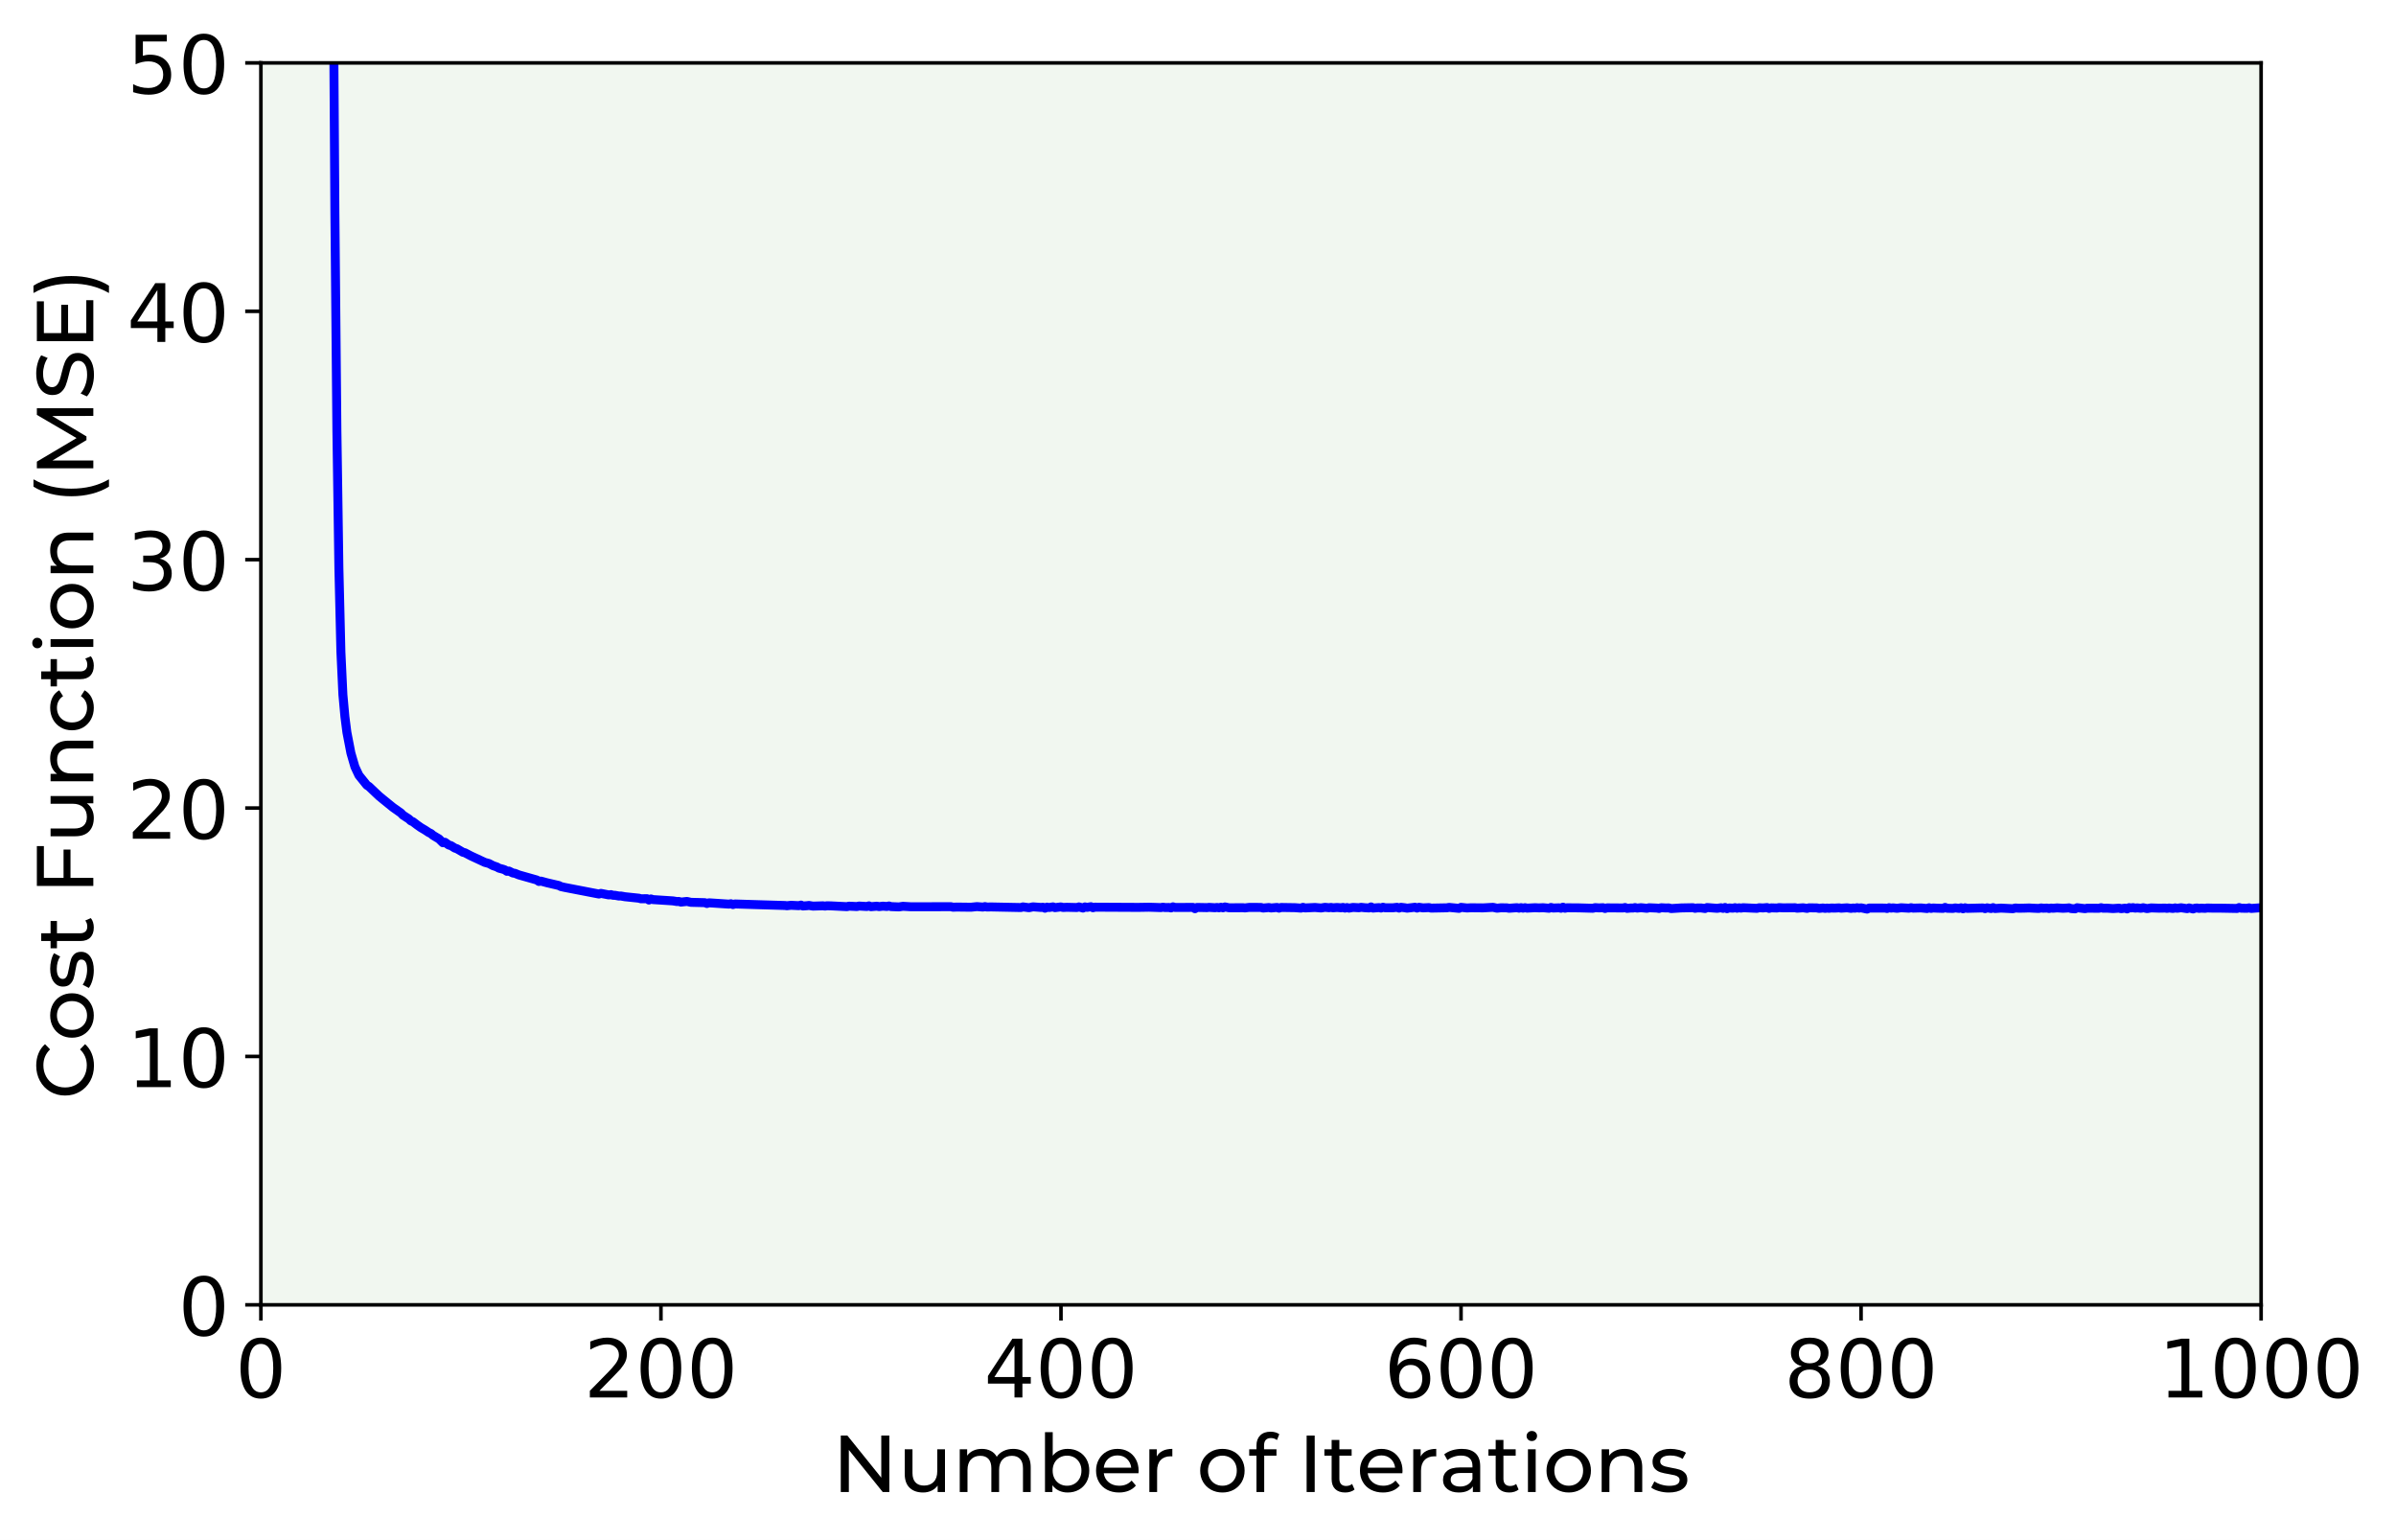
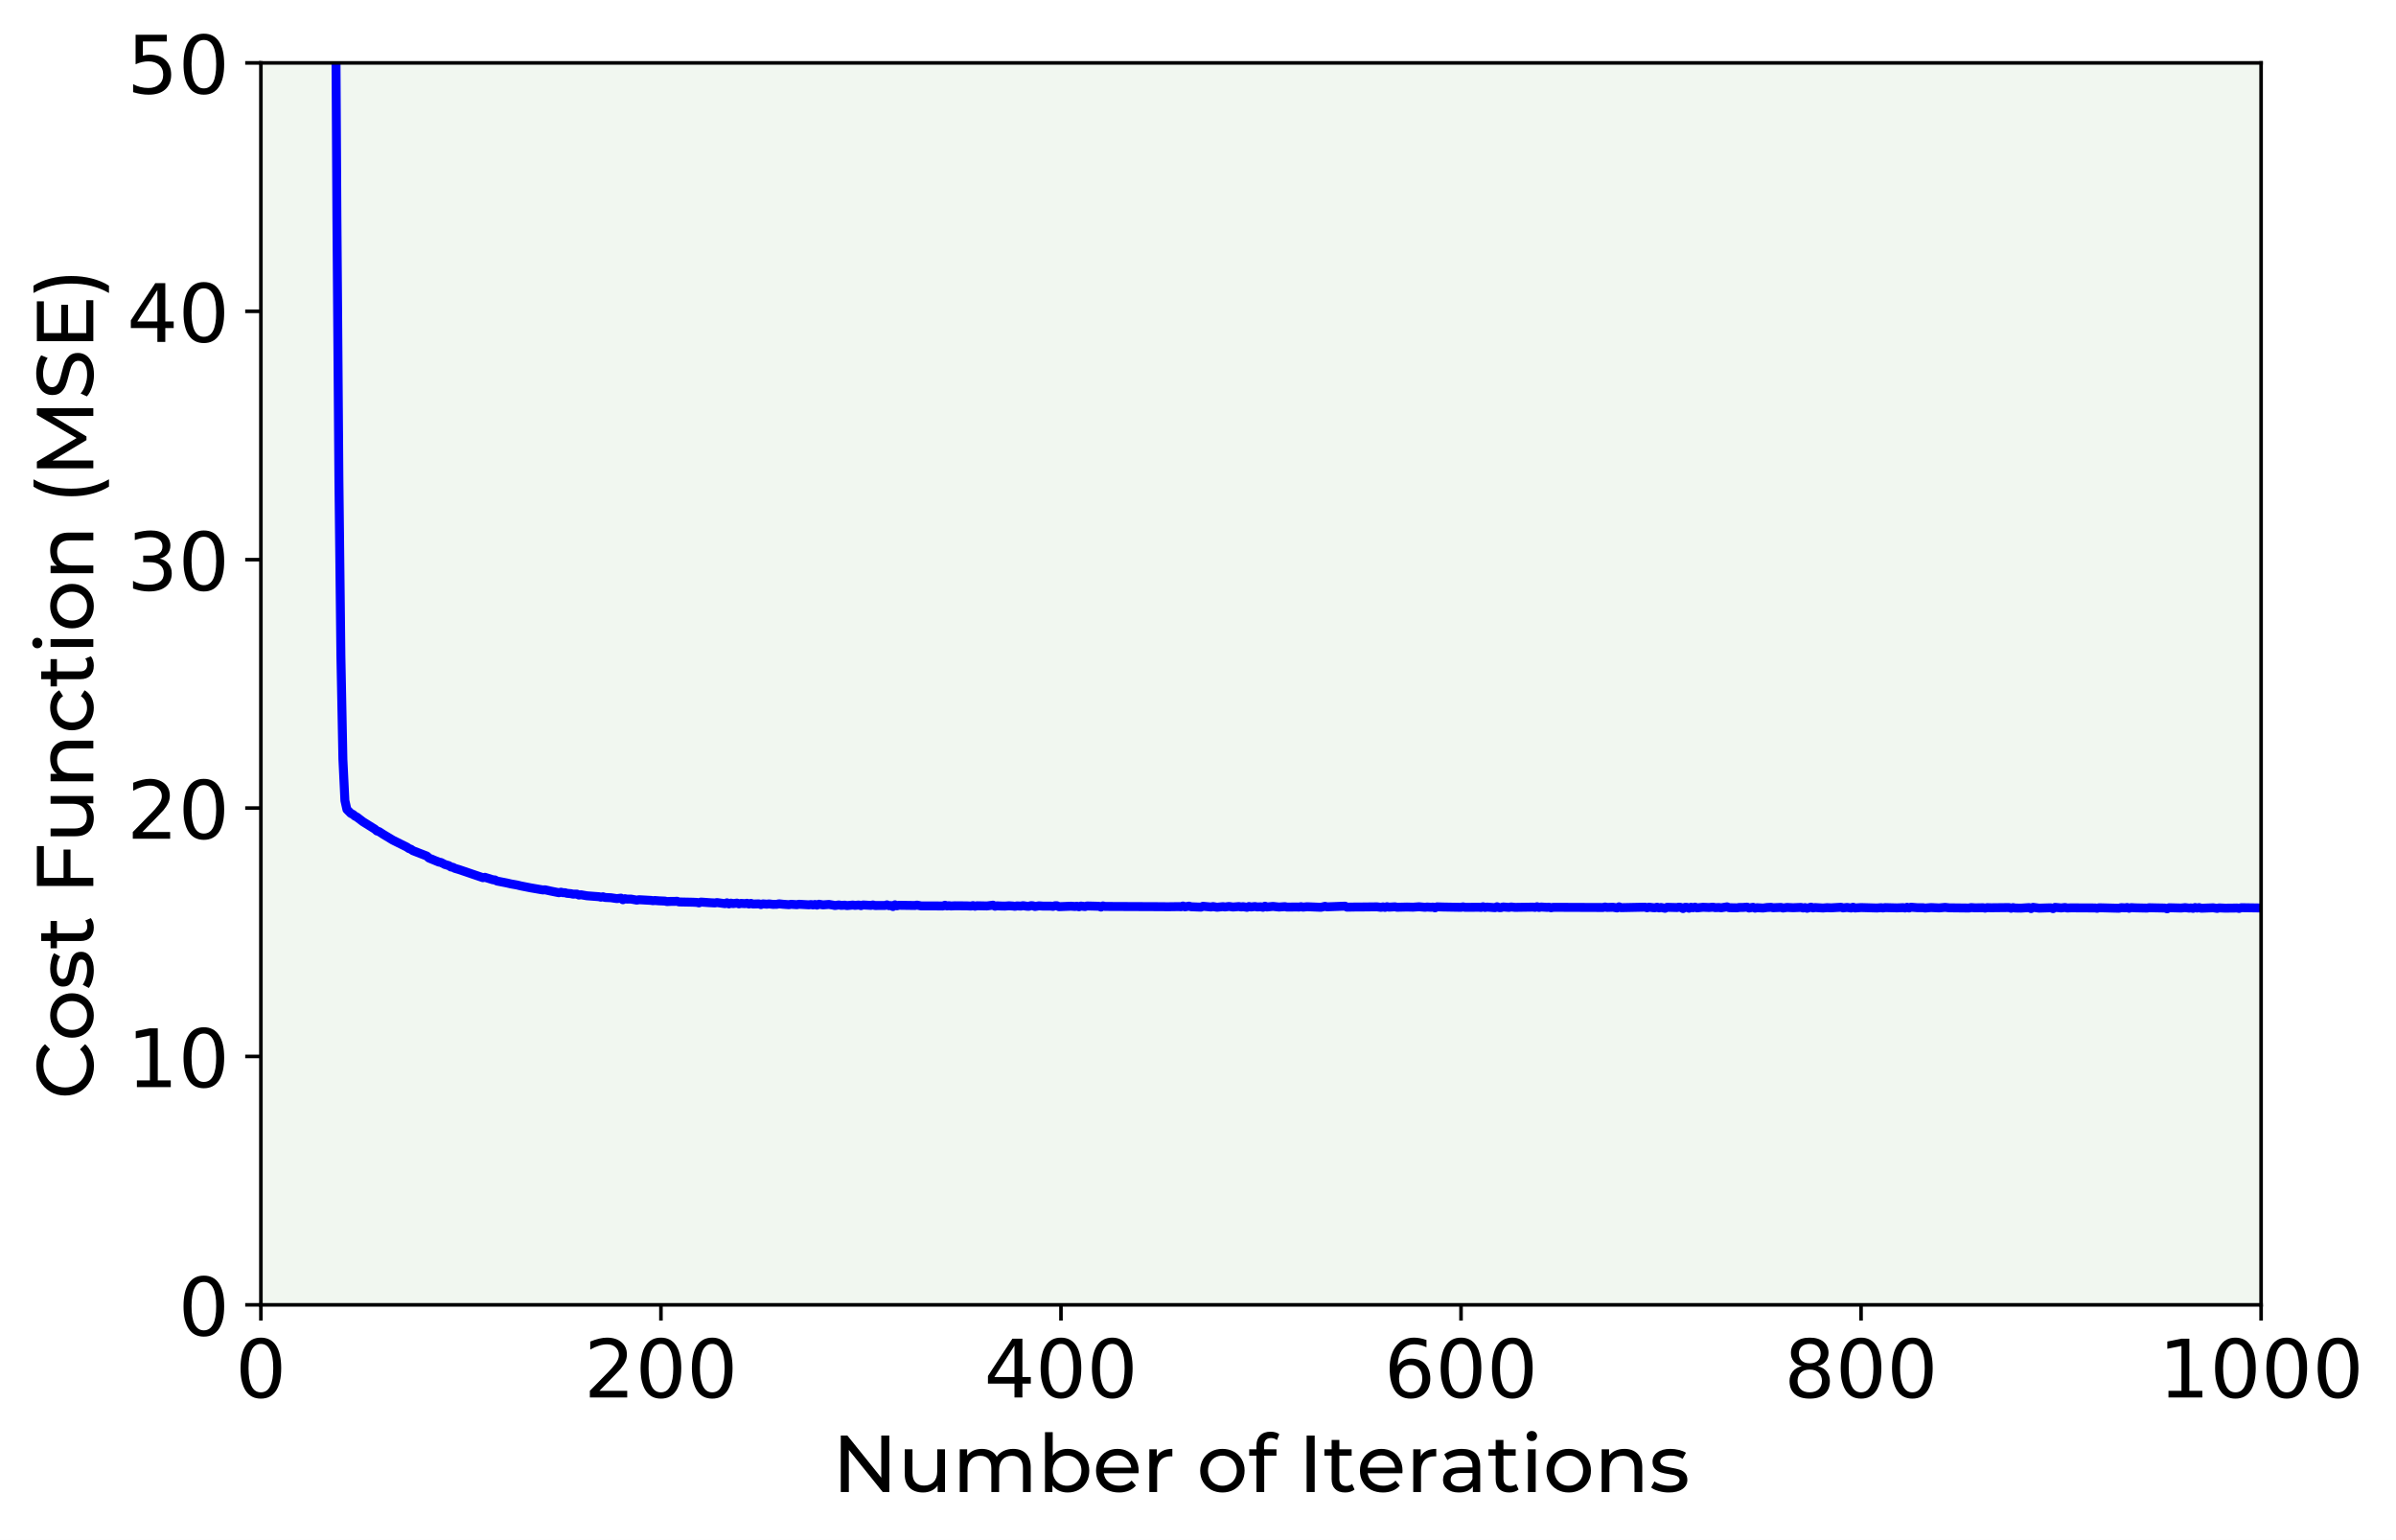
<svg xmlns="http://www.w3.org/2000/svg" xmlns:xlink="http://www.w3.org/1999/xlink" width="534.73pt" height="343.709pt" viewBox="0 0 534.73 343.709" version="1.1">
  <defs>
    <style type="text/css">*{stroke-linejoin: round; stroke-linecap: butt}</style>
  </defs>
  <g id="figure_1">
    <g id="patch_1">
      <path d="M 0 343.709  L 534.73 343.709  L 534.73 0  L 0 0  z " style="fill: #ffffff" />
    </g>
    <g id="axes_1">
      <g id="patch_2">
        <path d="M 58.225 291.239  L 504.625 291.239  L 504.625 14.039  L 58.225 14.039  z " style="fill: #f1f7f0" />
      </g>
      <g id="matplotlib.axis_1">
        <g id="xtick_1">
          <g id="line2d_1">
            <defs>
-               <path id="mb07e5c357f" d="M 0 0  L 0 3.5  " style="stroke: #000000; stroke-width: 0.8" />
+               <path id="m8c52269a1c" d="M 0 0  L 0 3.5  " style="stroke: #000000; stroke-width: 0.8" />
            </defs>
            <g>
-               <use xlink:href="#mb07e5c357f" x="58.225" y="291.239" style="stroke: #000000; stroke-width: 0.8" />
+               <use xlink:href="#m8c52269a1c" x="58.225" y="291.239" style="stroke: #000000; stroke-width: 0.8" />
            </g>
          </g>
          <g id="text_1">
            <g transform="translate(52.49844 311.9158)scale(0.18 -0.18)">
              <defs>
                <path id="DejaVuSans-30" d="M 2034 4250  Q 1547 4250 1301 3770  Q 1056 3291 1056 2328  Q 1056 1369 1301 889  Q 1547 409 2034 409  Q 2525 409 2770 889  Q 3016 1369 3016 2328  Q 3016 3291 2770 3770  Q 2525 4250 2034 4250  z M 2034 4750  Q 2819 4750 3233 4129  Q 3647 3509 3647 2328  Q 3647 1150 3233 529  Q 2819 -91 2034 -91  Q 1250 -91 836 529  Q 422 1150 422 2328  Q 422 3509 836 4129  Q 1250 4750 2034 4750  z " transform="scale(0.015625)" />
              </defs>
              <use xlink:href="#DejaVuSans-30" />
            </g>
          </g>
        </g>
        <g id="xtick_2">
          <g id="line2d_2">
            <g>
-               <use xlink:href="#mb07e5c357f" x="147.505" y="291.239" style="stroke: #000000; stroke-width: 0.8" />
+               <use xlink:href="#m8c52269a1c" x="147.505" y="291.239" style="stroke: #000000; stroke-width: 0.8" />
            </g>
          </g>
          <g id="text_2">
            <g transform="translate(130.3259 311.9158)scale(0.18 -0.18)">
              <defs>
                <path id="DejaVuSans-32" d="M 1228 531  L 3431 531  L 3431 0  L 469 0  L 469 531  Q 828 903 1448 1529  Q 2069 2156 2228 2338  Q 2531 2678 2651 2914  Q 2772 3150 2772 3378  Q 2772 3750 2511 3984  Q 2250 4219 1831 4219  Q 1534 4219 1204 4116  Q 875 4013 500 3803  L 500 4441  Q 881 4594 1212 4672  Q 1544 4750 1819 4750  Q 2544 4750 2975 4387  Q 3406 4025 3406 3419  Q 3406 3131 3298 2873  Q 3191 2616 2906 2266  Q 2828 2175 2409 1742  Q 1991 1309 1228 531  z " transform="scale(0.015625)" />
              </defs>
              <use xlink:href="#DejaVuSans-32" />
              <use xlink:href="#DejaVuSans-30" x="63.623" />
              <use xlink:href="#DejaVuSans-30" x="127.246" />
            </g>
          </g>
        </g>
        <g id="xtick_3">
          <g id="line2d_3">
            <g>
-               <use xlink:href="#mb07e5c357f" x="236.785" y="291.239" style="stroke: #000000; stroke-width: 0.8" />
+               <use xlink:href="#m8c52269a1c" x="236.785" y="291.239" style="stroke: #000000; stroke-width: 0.8" />
            </g>
          </g>
          <g id="text_3">
            <g transform="translate(219.6059 311.9158)scale(0.18 -0.18)">
              <defs>
                <path id="DejaVuSans-34" d="M 2419 4116  L 825 1625  L 2419 1625  L 2419 4116  z M 2253 4666  L 3047 4666  L 3047 1625  L 3713 1625  L 3713 1100  L 3047 1100  L 3047 0  L 2419 0  L 2419 1100  L 313 1100  L 313 1709  L 2253 4666  z " transform="scale(0.015625)" />
              </defs>
              <use xlink:href="#DejaVuSans-34" />
              <use xlink:href="#DejaVuSans-30" x="63.623" />
              <use xlink:href="#DejaVuSans-30" x="127.246" />
            </g>
          </g>
        </g>
        <g id="xtick_4">
          <g id="line2d_4">
            <g>
-               <use xlink:href="#mb07e5c357f" x="326.065" y="291.239" style="stroke: #000000; stroke-width: 0.8" />
+               <use xlink:href="#m8c52269a1c" x="326.065" y="291.239" style="stroke: #000000; stroke-width: 0.8" />
            </g>
          </g>
          <g id="text_4">
            <g transform="translate(308.8859 311.9158)scale(0.18 -0.18)">
              <defs>
                <path id="DejaVuSans-36" d="M 2113 2584  Q 1688 2584 1439 2293  Q 1191 2003 1191 1497  Q 1191 994 1439 701  Q 1688 409 2113 409  Q 2538 409 2786 701  Q 3034 994 3034 1497  Q 3034 2003 2786 2293  Q 2538 2584 2113 2584  z M 3366 4563  L 3366 3988  Q 3128 4100 2886 4159  Q 2644 4219 2406 4219  Q 1781 4219 1451 3797  Q 1122 3375 1075 2522  Q 1259 2794 1537 2939  Q 1816 3084 2150 3084  Q 2853 3084 3261 2657  Q 3669 2231 3669 1497  Q 3669 778 3244 343  Q 2819 -91 2113 -91  Q 1303 -91 875 529  Q 447 1150 447 2328  Q 447 3434 972 4092  Q 1497 4750 2381 4750  Q 2619 4750 2861 4703  Q 3103 4656 3366 4563  z " transform="scale(0.015625)" />
              </defs>
              <use xlink:href="#DejaVuSans-36" />
              <use xlink:href="#DejaVuSans-30" x="63.623" />
              <use xlink:href="#DejaVuSans-30" x="127.246" />
            </g>
          </g>
        </g>
        <g id="xtick_5">
          <g id="line2d_5">
            <g>
-               <use xlink:href="#mb07e5c357f" x="415.345" y="291.239" style="stroke: #000000; stroke-width: 0.8" />
+               <use xlink:href="#m8c52269a1c" x="415.345" y="291.239" style="stroke: #000000; stroke-width: 0.8" />
            </g>
          </g>
          <g id="text_5">
            <g transform="translate(398.1659 311.9158)scale(0.18 -0.18)">
              <defs>
                <path id="DejaVuSans-38" d="M 2034 2216  Q 1584 2216 1326 1975  Q 1069 1734 1069 1313  Q 1069 891 1326 650  Q 1584 409 2034 409  Q 2484 409 2743 651  Q 3003 894 3003 1313  Q 3003 1734 2745 1975  Q 2488 2216 2034 2216  z M 1403 2484  Q 997 2584 770 2862  Q 544 3141 544 3541  Q 544 4100 942 4425  Q 1341 4750 2034 4750  Q 2731 4750 3128 4425  Q 3525 4100 3525 3541  Q 3525 3141 3298 2862  Q 3072 2584 2669 2484  Q 3125 2378 3379 2068  Q 3634 1759 3634 1313  Q 3634 634 3220 271  Q 2806 -91 2034 -91  Q 1263 -91 848 271  Q 434 634 434 1313  Q 434 1759 690 2068  Q 947 2378 1403 2484  z M 1172 3481  Q 1172 3119 1398 2916  Q 1625 2713 2034 2713  Q 2441 2713 2670 2916  Q 2900 3119 2900 3481  Q 2900 3844 2670 4047  Q 2441 4250 2034 4250  Q 1625 4250 1398 4047  Q 1172 3844 1172 3481  z " transform="scale(0.015625)" />
              </defs>
              <use xlink:href="#DejaVuSans-38" />
              <use xlink:href="#DejaVuSans-30" x="63.623" />
              <use xlink:href="#DejaVuSans-30" x="127.246" />
            </g>
          </g>
        </g>
        <g id="xtick_6">
          <g id="line2d_6">
            <g>
-               <use xlink:href="#mb07e5c357f" x="504.625" y="291.239" style="stroke: #000000; stroke-width: 0.8" />
+               <use xlink:href="#m8c52269a1c" x="504.625" y="291.239" style="stroke: #000000; stroke-width: 0.8" />
            </g>
          </g>
          <g id="text_6">
            <g transform="translate(481.7197 311.9158)scale(0.18 -0.18)">
              <defs>
                <path id="DejaVuSans-31" d="M 794 531  L 1825 531  L 1825 4091  L 703 3866  L 703 4441  L 1819 4666  L 2450 4666  L 2450 531  L 3481 531  L 3481 0  L 794 0  L 794 531  z " transform="scale(0.015625)" />
              </defs>
              <use xlink:href="#DejaVuSans-31" />
              <use xlink:href="#DejaVuSans-30" x="63.623" />
              <use xlink:href="#DejaVuSans-30" x="127.246" />
              <use xlink:href="#DejaVuSans-30" x="190.869" />
            </g>
          </g>
        </g>
        <g id="text_7">
          <g transform="translate(185.7519 333.0158)scale(0.18 -0.18)">
            <defs>
              <path id="Montserrat-Medium-4e" d="M 4525 4480  L 4525 0  L 4000 0  L 1312 3341  L 1312 0  L 672 0  L 672 4480  L 1197 4480  L 3885 1139  L 3885 4480  L 4525 4480  z " transform="scale(0.015625)" />
              <path id="Montserrat-Medium-75" d="M 3744 3392  L 3744 0  L 3162 0  L 3162 512  Q 2976 250 2672 106  Q 2368 -38 2010 -38  Q 1331 -38 940 336  Q 550 710 550 1440  L 550 3392  L 1165 3392  L 1165 1510  Q 1165 1018 1401 765  Q 1638 512 2080 512  Q 2566 512 2848 806  Q 3130 1101 3130 1638  L 3130 3392  L 3744 3392  z " transform="scale(0.015625)" />
              <path id="Montserrat-Medium-6d" d="M 4826 3424  Q 5466 3424 5840 3053  Q 6214 2682 6214 1952  L 6214 0  L 5600 0  L 5600 1882  Q 5600 2374 5373 2624  Q 5146 2874 4723 2874  Q 4256 2874 3981 2582  Q 3706 2291 3706 1747  L 3706 0  L 3091 0  L 3091 1882  Q 3091 2374 2864 2624  Q 2637 2874 2214 2874  Q 1747 2874 1472 2582  Q 1197 2291 1197 1747  L 1197 0  L 582 0  L 582 3392  L 1171 3392  L 1171 2886  Q 1357 3149 1657 3286  Q 1958 3424 2342 3424  Q 2739 3424 3046 3264  Q 3354 3104 3520 2797  Q 3712 3091 4054 3257  Q 4397 3424 4826 3424  z " transform="scale(0.015625)" />
              <path id="Montserrat-Medium-62" d="M 2381 3424  Q 2874 3424 3264 3206  Q 3654 2989 3875 2598  Q 4096 2208 4096 1696  Q 4096 1184 3875 790  Q 3654 397 3264 179  Q 2874 -38 2381 -38  Q 2003 -38 1689 109  Q 1376 256 1171 538  L 1171 0  L 582 0  L 582 4749  L 1197 4749  L 1197 2880  Q 1402 3149 1709 3286  Q 2016 3424 2381 3424  z M 2330 499  Q 2656 499 2915 649  Q 3174 800 3324 1072  Q 3475 1344 3475 1696  Q 3475 2048 3324 2320  Q 3174 2592 2915 2739  Q 2656 2886 2330 2886  Q 2010 2886 1747 2739  Q 1485 2592 1337 2320  Q 1190 2048 1190 1696  Q 1190 1344 1337 1072  Q 1485 800 1747 649  Q 2010 499 2330 499  z " transform="scale(0.015625)" />
              <path id="Montserrat-Medium-65" d="M 3648 1677  Q 3648 1606 3635 1491  L 883 1491  Q 941 1043 1277 771  Q 1613 499 2112 499  Q 2720 499 3091 909  L 3430 512  Q 3200 243 2857 102  Q 2515 -38 2093 -38  Q 1555 -38 1139 182  Q 723 403 496 800  Q 269 1197 269 1696  Q 269 2189 489 2585  Q 710 2982 1097 3203  Q 1485 3424 1971 3424  Q 2458 3424 2838 3203  Q 3219 2982 3433 2585  Q 3648 2189 3648 1677  z M 1971 2906  Q 1530 2906 1232 2637  Q 934 2368 883 1933  L 3059 1933  Q 3008 2362 2710 2634  Q 2413 2906 1971 2906  z " transform="scale(0.015625)" />
              <path id="Montserrat-Medium-72" d="M 1171 2822  Q 1331 3117 1644 3270  Q 1958 3424 2406 3424  L 2406 2829  Q 2355 2835 2266 2835  Q 1766 2835 1481 2537  Q 1197 2240 1197 1690  L 1197 0  L 582 0  L 582 3392  L 1171 3392  L 1171 2822  z " transform="scale(0.015625)" />
              <path id="Montserrat-Medium-20" transform="scale(0.015625)" />
              <path id="Montserrat-Medium-6f" d="M 2035 -38  Q 1530 -38 1126 186  Q 723 410 496 803  Q 269 1197 269 1696  Q 269 2195 496 2588  Q 723 2982 1126 3203  Q 1530 3424 2035 3424  Q 2541 3424 2941 3203  Q 3341 2982 3568 2588  Q 3795 2195 3795 1696  Q 3795 1197 3568 803  Q 3341 410 2941 186  Q 2541 -38 2035 -38  z M 2035 499  Q 2362 499 2621 649  Q 2880 800 3027 1072  Q 3174 1344 3174 1696  Q 3174 2048 3027 2320  Q 2880 2592 2621 2739  Q 2362 2886 2035 2886  Q 1709 2886 1449 2739  Q 1190 2592 1040 2320  Q 890 2048 890 1696  Q 890 1344 1040 1072  Q 1190 800 1449 649  Q 1709 499 2035 499  z " transform="scale(0.015625)" />
              <path id="Montserrat-Medium-66" d="M 1824 4282  Q 1274 4282 1274 3686  L 1274 3392  L 2259 3392  L 2259 2886  L 1286 2886  L 1286 0  L 672 0  L 672 2886  L 96 2886  L 96 3392  L 672 3392  L 672 3693  Q 672 4198 966 4492  Q 1261 4787 1792 4787  Q 1997 4787 2176 4736  Q 2355 4685 2483 4589  L 2298 4122  Q 2086 4282 1824 4282  z " transform="scale(0.015625)" />
              <path id="Montserrat-Medium-49" d="M 672 4480  L 1312 4480  L 1312 0  L 672 0  L 672 4480  z " transform="scale(0.015625)" />
              <path id="Montserrat-Medium-74" d="M 2490 198  Q 2355 83 2156 22  Q 1958 -38 1747 -38  Q 1235 -38 953 237  Q 672 512 672 1024  L 672 2886  L 96 2886  L 96 3392  L 672 3392  L 672 4134  L 1286 4134  L 1286 3392  L 2259 3392  L 2259 2886  L 1286 2886  L 1286 1050  Q 1286 774 1424 627  Q 1562 480 1818 480  Q 2099 480 2298 640  L 2490 198  z " transform="scale(0.015625)" />
              <path id="Montserrat-Medium-61" d="M 1818 3424  Q 2522 3424 2896 3078  Q 3270 2733 3270 2048  L 3270 0  L 2688 0  L 2688 448  Q 2534 211 2249 86  Q 1965 -38 1574 -38  Q 1005 -38 662 237  Q 320 512 320 960  Q 320 1408 646 1680  Q 973 1952 1683 1952  L 2656 1952  L 2656 2074  Q 2656 2470 2425 2681  Q 2195 2893 1747 2893  Q 1446 2893 1158 2793  Q 870 2694 672 2528  L 416 2989  Q 678 3200 1043 3312  Q 1408 3424 1818 3424  z M 1677 435  Q 2029 435 2285 592  Q 2541 749 2656 1037  L 2656 1510  L 1709 1510  Q 928 1510 928 986  Q 928 730 1126 582  Q 1325 435 1677 435  z " transform="scale(0.015625)" />
              <path id="Montserrat-Medium-69" d="M 582 3392  L 1197 3392  L 1197 0  L 582 0  L 582 3392  z M 890 4045  Q 710 4045 592 4160  Q 474 4275 474 4442  Q 474 4608 592 4726  Q 710 4845 890 4845  Q 1069 4845 1187 4733  Q 1306 4621 1306 4454  Q 1306 4282 1187 4163  Q 1069 4045 890 4045  z " transform="scale(0.015625)" />
              <path id="Montserrat-Medium-6e" d="M 2394 3424  Q 3040 3424 3421 3049  Q 3802 2675 3802 1952  L 3802 0  L 3187 0  L 3187 1882  Q 3187 2374 2950 2624  Q 2714 2874 2272 2874  Q 1773 2874 1485 2582  Q 1197 2291 1197 1747  L 1197 0  L 582 0  L 582 3392  L 1171 3392  L 1171 2880  Q 1357 3142 1673 3283  Q 1990 3424 2394 3424  z " transform="scale(0.015625)" />
              <path id="Montserrat-Medium-73" d="M 1555 -38  Q 1139 -38 755 74  Q 371 186 154 358  L 410 845  Q 634 685 954 589  Q 1274 493 1600 493  Q 2406 493 2406 954  Q 2406 1107 2297 1196  Q 2189 1286 2025 1328  Q 1862 1370 1562 1421  Q 1152 1485 893 1568  Q 634 1651 448 1849  Q 262 2048 262 2406  Q 262 2867 646 3145  Q 1030 3424 1677 3424  Q 2016 3424 2355 3341  Q 2694 3258 2912 3117  L 2650 2630  Q 2234 2899 1670 2899  Q 1280 2899 1075 2771  Q 870 2643 870 2432  Q 870 2266 985 2170  Q 1101 2074 1270 2029  Q 1440 1984 1747 1926  Q 2157 1856 2409 1776  Q 2662 1696 2841 1504  Q 3021 1312 3021 966  Q 3021 506 2627 234  Q 2234 -38 1555 -38  z " transform="scale(0.015625)" />
            </defs>
            <use xlink:href="#Montserrat-Medium-4e" />
            <use xlink:href="#Montserrat-Medium-75" x="81.2" />
            <use xlink:href="#Montserrat-Medium-6d" x="148.9" />
            <use xlink:href="#Montserrat-Medium-62" x="254.6" />
            <use xlink:href="#Montserrat-Medium-65" x="322.8" />
            <use xlink:href="#Montserrat-Medium-72" x="384" />
            <use xlink:href="#Montserrat-Medium-20" x="425" />
            <use xlink:href="#Montserrat-Medium-6f" x="451.9" />
            <use xlink:href="#Montserrat-Medium-66" x="515.4" />
            <use xlink:href="#Montserrat-Medium-20" x="550.7" />
            <use xlink:href="#Montserrat-Medium-49" x="577.6" />
            <use xlink:href="#Montserrat-Medium-74" x="608.6" />
            <use xlink:href="#Montserrat-Medium-65" x="650" />
            <use xlink:href="#Montserrat-Medium-72" x="711.2" />
            <use xlink:href="#Montserrat-Medium-61" x="752.2" />
            <use xlink:href="#Montserrat-Medium-74" x="812" />
            <use xlink:href="#Montserrat-Medium-69" x="853.4" />
            <use xlink:href="#Montserrat-Medium-6f" x="881.3" />
            <use xlink:href="#Montserrat-Medium-6e" x="944.8" />
            <use xlink:href="#Montserrat-Medium-73" x="1012.9" />
          </g>
        </g>
      </g>
      <g id="matplotlib.axis_2">
        <g id="ytick_1">
          <g id="line2d_7">
            <defs>
-               <path id="m95fba8aa8e" d="M 0 0  L -3.5 0  " style="stroke: #000000; stroke-width: 0.8" />
+               <path id="m1e80fb5614" d="M 0 0  L -3.5 0  " style="stroke: #000000; stroke-width: 0.8" />
            </defs>
            <g>
-               <use xlink:href="#m95fba8aa8e" x="58.225" y="291.239" style="stroke: #000000; stroke-width: 0.8" />
+               <use xlink:href="#m1e80fb5614" x="58.225" y="291.239" style="stroke: #000000; stroke-width: 0.8" />
            </g>
          </g>
          <g id="text_8">
            <g transform="translate(39.77219 298.0772)scale(0.18 -0.18)">
              <use xlink:href="#DejaVuSans-30" />
            </g>
          </g>
        </g>
        <g id="ytick_2">
          <g id="line2d_8">
            <g>
-               <use xlink:href="#m95fba8aa8e" x="58.225" y="235.799" style="stroke: #000000; stroke-width: 0.8" />
+               <use xlink:href="#m1e80fb5614" x="58.225" y="235.799" style="stroke: #000000; stroke-width: 0.8" />
            </g>
          </g>
          <g id="text_9">
            <g transform="translate(28.31969 242.6372)scale(0.18 -0.18)">
              <use xlink:href="#DejaVuSans-31" />
              <use xlink:href="#DejaVuSans-30" x="63.623" />
            </g>
          </g>
        </g>
        <g id="ytick_3">
          <g id="line2d_9">
            <g>
-               <use xlink:href="#m95fba8aa8e" x="58.225" y="180.359" style="stroke: #000000; stroke-width: 0.8" />
+               <use xlink:href="#m1e80fb5614" x="58.225" y="180.359" style="stroke: #000000; stroke-width: 0.8" />
            </g>
          </g>
          <g id="text_10">
            <g transform="translate(28.31969 187.1972)scale(0.18 -0.18)">
              <use xlink:href="#DejaVuSans-32" />
              <use xlink:href="#DejaVuSans-30" x="63.623" />
            </g>
          </g>
        </g>
        <g id="ytick_4">
          <g id="line2d_10">
            <g>
-               <use xlink:href="#m95fba8aa8e" x="58.225" y="124.919" style="stroke: #000000; stroke-width: 0.8" />
+               <use xlink:href="#m1e80fb5614" x="58.225" y="124.919" style="stroke: #000000; stroke-width: 0.8" />
            </g>
          </g>
          <g id="text_11">
            <g transform="translate(28.31969 131.7572)scale(0.18 -0.18)">
              <defs>
                <path id="DejaVuSans-33" d="M 2597 2516  Q 3050 2419 3304 2112  Q 3559 1806 3559 1356  Q 3559 666 3084 287  Q 2609 -91 1734 -91  Q 1441 -91 1130 -33  Q 819 25 488 141  L 488 750  Q 750 597 1062 519  Q 1375 441 1716 441  Q 2309 441 2620 675  Q 2931 909 2931 1356  Q 2931 1769 2642 2001  Q 2353 2234 1838 2234  L 1294 2234  L 1294 2753  L 1863 2753  Q 2328 2753 2575 2939  Q 2822 3125 2822 3475  Q 2822 3834 2567 4026  Q 2313 4219 1838 4219  Q 1578 4219 1281 4162  Q 984 4106 628 3988  L 628 4550  Q 988 4650 1302 4700  Q 1616 4750 1894 4750  Q 2613 4750 3031 4423  Q 3450 4097 3450 3541  Q 3450 3153 3228 2886  Q 3006 2619 2597 2516  z " transform="scale(0.015625)" />
              </defs>
              <use xlink:href="#DejaVuSans-33" />
              <use xlink:href="#DejaVuSans-30" x="63.623" />
            </g>
          </g>
        </g>
        <g id="ytick_5">
          <g id="line2d_11">
            <g>
-               <use xlink:href="#m95fba8aa8e" x="58.225" y="69.479" style="stroke: #000000; stroke-width: 0.8" />
+               <use xlink:href="#m1e80fb5614" x="58.225" y="69.479" style="stroke: #000000; stroke-width: 0.8" />
            </g>
          </g>
          <g id="text_12">
            <g transform="translate(28.31969 76.31719)scale(0.18 -0.18)">
              <use xlink:href="#DejaVuSans-34" />
              <use xlink:href="#DejaVuSans-30" x="63.623" />
            </g>
          </g>
        </g>
        <g id="ytick_6">
          <g id="line2d_12">
            <g>
-               <use xlink:href="#m95fba8aa8e" x="58.225" y="14.039" style="stroke: #000000; stroke-width: 0.8" />
+               <use xlink:href="#m1e80fb5614" x="58.225" y="14.039" style="stroke: #000000; stroke-width: 0.8" />
            </g>
          </g>
          <g id="text_13">
            <g transform="translate(28.31969 20.87719)scale(0.18 -0.18)">
              <defs>
                <path id="DejaVuSans-35" d="M 691 4666  L 3169 4666  L 3169 4134  L 1269 4134  L 1269 2991  Q 1406 3038 1543 3061  Q 1681 3084 1819 3084  Q 2600 3084 3056 2656  Q 3513 2228 3513 1497  Q 3513 744 3044 326  Q 2575 -91 1722 -91  Q 1428 -91 1123 -41  Q 819 9 494 109  L 494 744  Q 775 591 1075 516  Q 1375 441 1709 441  Q 2250 441 2565 725  Q 2881 1009 2881 1497  Q 2881 1984 2565 2268  Q 2250 2553 1709 2553  Q 1456 2553 1204 2497  Q 953 2441 691 2322  L 691 4666  z " transform="scale(0.015625)" />
              </defs>
              <use xlink:href="#DejaVuSans-35" />
              <use xlink:href="#DejaVuSans-30" x="63.623" />
            </g>
          </g>
        </g>
        <g id="text_14">
          <g transform="translate(20.82656 245.3836)rotate(-90)scale(0.18 -0.18)">
            <defs>
              <path id="Montserrat-Medium-43" d="M 2675 -51  Q 2003 -51 1462 246  Q 922 544 614 1065  Q 307 1587 307 2240  Q 307 2893 614 3414  Q 922 3936 1466 4233  Q 2010 4531 2682 4531  Q 3206 4531 3641 4355  Q 4077 4179 4384 3834  L 3968 3430  Q 3462 3962 2707 3962  Q 2208 3962 1805 3738  Q 1402 3514 1174 3120  Q 947 2726 947 2240  Q 947 1754 1174 1360  Q 1402 966 1805 742  Q 2208 518 2707 518  Q 3456 518 3968 1056  L 4384 653  Q 4077 307 3638 128  Q 3200 -51 2675 -51  z " transform="scale(0.015625)" />
              <path id="Montserrat-Medium-46" d="M 1312 3923  L 1312 2362  L 3558 2362  L 3558 1811  L 1312 1811  L 1312 0  L 672 0  L 672 4480  L 3834 4480  L 3834 3923  L 1312 3923  z " transform="scale(0.015625)" />
              <path id="Montserrat-Medium-63" d="M 2061 -38  Q 1542 -38 1136 186  Q 730 410 499 803  Q 269 1197 269 1696  Q 269 2195 499 2588  Q 730 2982 1136 3203  Q 1542 3424 2061 3424  Q 2522 3424 2883 3238  Q 3245 3053 3443 2701  L 2976 2400  Q 2816 2643 2579 2764  Q 2342 2886 2054 2886  Q 1722 2886 1456 2739  Q 1190 2592 1040 2320  Q 890 2048 890 1696  Q 890 1338 1040 1066  Q 1190 794 1456 646  Q 1722 499 2054 499  Q 2342 499 2579 620  Q 2816 742 2976 986  L 3443 691  Q 3245 339 2883 150  Q 2522 -38 2061 -38  z " transform="scale(0.015625)" />
              <path id="Montserrat-Medium-28" d="M 1370 -1242  Q 1005 -653 806 112  Q 608 877 608 1754  Q 608 2630 806 3401  Q 1005 4173 1370 4749  L 1952 4749  Q 1568 4077 1389 3341  Q 1210 2605 1210 1754  Q 1210 902 1389 166  Q 1568 -570 1952 -1242  L 1370 -1242  z " transform="scale(0.015625)" />
              <path id="Montserrat-Medium-4d" d="M 4826 0  L 4819 3264  L 3200 544  L 2906 544  L 1286 3245  L 1286 0  L 672 0  L 672 4480  L 1197 4480  L 3066 1331  L 4909 4480  L 5434 4480  L 5440 0  L 4826 0  z " transform="scale(0.015625)" />
              <path id="Montserrat-Medium-53" d="M 1978 -51  Q 1472 -51 1001 105  Q 531 262 262 512  L 499 1011  Q 755 781 1155 637  Q 1555 493 1978 493  Q 2534 493 2809 681  Q 3085 870 3085 1184  Q 3085 1414 2934 1558  Q 2784 1702 2563 1779  Q 2342 1856 1939 1952  Q 1434 2074 1123 2195  Q 813 2317 592 2569  Q 371 2822 371 3251  Q 371 3610 560 3898  Q 749 4186 1133 4358  Q 1517 4531 2086 4531  Q 2483 4531 2867 4428  Q 3251 4326 3526 4134  L 3315 3622  Q 3034 3802 2714 3894  Q 2394 3987 2086 3987  Q 1542 3987 1270 3788  Q 998 3590 998 3277  Q 998 3046 1152 2902  Q 1306 2758 1533 2678  Q 1760 2598 2150 2509  Q 2656 2387 2963 2265  Q 3270 2144 3491 1894  Q 3712 1645 3712 1222  Q 3712 870 3520 579  Q 3328 288 2937 118  Q 2547 -51 1978 -51  z " transform="scale(0.015625)" />
              <path id="Montserrat-Medium-45" d="M 3923 557  L 3923 0  L 672 0  L 672 4480  L 3834 4480  L 3834 3923  L 1312 3923  L 1312 2547  L 3558 2547  L 3558 2003  L 1312 2003  L 1312 557  L 3923 557  z " transform="scale(0.015625)" />
              <path id="Montserrat-Medium-29" d="M 205 -1242  Q 589 -570 771 166  Q 954 902 954 1754  Q 954 2605 771 3341  Q 589 4077 205 4749  L 787 4749  Q 1158 4173 1356 3405  Q 1555 2637 1555 1754  Q 1555 877 1356 109  Q 1158 -659 787 -1242  L 205 -1242  z " transform="scale(0.015625)" />
            </defs>
            <use xlink:href="#Montserrat-Medium-43" />
            <use xlink:href="#Montserrat-Medium-6f" x="72.3" />
            <use xlink:href="#Montserrat-Medium-73" x="135.8" />
            <use xlink:href="#Montserrat-Medium-74" x="185.9" />
            <use xlink:href="#Montserrat-Medium-20" x="227.3" />
            <use xlink:href="#Montserrat-Medium-46" x="254.2" />
            <use xlink:href="#Montserrat-Medium-75" x="317.7" />
            <use xlink:href="#Montserrat-Medium-6e" x="385.4" />
            <use xlink:href="#Montserrat-Medium-63" x="453.5" />
            <use xlink:href="#Montserrat-Medium-74" x="510.6" />
            <use xlink:href="#Montserrat-Medium-69" x="552" />
            <use xlink:href="#Montserrat-Medium-6f" x="579.9" />
            <use xlink:href="#Montserrat-Medium-6e" x="643.4" />
            <use xlink:href="#Montserrat-Medium-20" x="711.5" />
            <use xlink:href="#Montserrat-Medium-28" x="738.4" />
            <use xlink:href="#Montserrat-Medium-4d" x="772.1" />
            <use xlink:href="#Montserrat-Medium-53" x="867.6" />
            <use xlink:href="#Montserrat-Medium-45" x="929.7" />
            <use xlink:href="#Montserrat-Medium-29" x="996.7" />
          </g>
        </g>
      </g>
      <g id="line2d_13">
-         <path d="M 74.423 -1  L 74.741 47.663  L 75.188 96.143  L 75.634 126.846  L 76.081 145.482  L 76.527 155.061  L 76.973 159.95  L 77.42 163.459  L 78.313 168.079  L 79.205 171.147  L 80.098 173.048  L 81.884 175.262  L 82.33 175.535  L 84.562 177.654  L 85.455 178.39  L 87.687 180.199  L 89.473 181.461  L 89.919 181.93  L 91.258 182.802  L 91.705 183.228  L 92.151 183.408  L 93.044 184.092  L 93.937 184.72  L 94.829 185.245  L 95.722 185.833  L 96.169 186.04  L 96.615 186.422  L 97.508 186.965  L 97.954 187.217  L 98.847 188.098  L 99.293 187.993  L 100.186 188.623  L 100.633 188.738  L 101.525 189.298  L 101.972 189.435  L 103.311 190.222  L 103.757 190.331  L 105.097 191.034  L 108.221 192.488  L 109.114 192.728  L 110.007 193.199  L 110.9 193.507  L 111.346 193.769  L 112.239 194.005  L 112.685 194.161  L 113.132 194.475  L 113.578 194.415  L 114.471 194.857  L 114.917 194.922  L 115.81 195.284  L 119.828 196.422  L 120.274 196.739  L 120.721 196.659  L 122.06 197.023  L 124.738 197.648  L 125.185 197.883  L 126.077 198.078  L 133.666 199.545  L 134.113 199.4  L 135.898 199.75  L 136.345 199.678  L 136.791 199.821  L 137.237 199.829  L 138.13 199.994  L 138.577 199.987  L 139.469 200.148  L 142.594 200.476  L 143.041 200.608  L 144.38 200.586  L 144.826 200.884  L 145.273 200.643  L 145.719 200.786  L 150.183 201.076  L 151.076 201.221  L 151.522 201.199  L 151.969 201.345  L 153.308 201.198  L 154.201 201.396  L 157.325 201.474  L 157.772 201.656  L 158.218 201.503  L 162.682 201.799  L 163.129 201.713  L 163.575 201.894  L 164.021 201.762  L 168.932 201.916  L 175.181 202.103  L 175.628 202.158  L 176.521 202.057  L 178.306 202.145  L 178.753 202.01  L 179.199 202.215  L 180.092 202.151  L 180.538 202.094  L 181.431 202.24  L 183.663 202.172  L 184.109 202.238  L 184.556 202.165  L 185.449 202.187  L 189.02 202.365  L 189.466 202.253  L 191.252 202.34  L 191.698 202.229  L 193.484 202.332  L 193.93 202.19  L 194.377 202.372  L 195.716 202.258  L 196.162 202.358  L 197.055 202.257  L 197.948 202.326  L 198.394 202.211  L 198.841 202.351  L 200.626 202.42  L 201.519 202.285  L 203.305 202.389  L 212.233 202.371  L 212.679 202.485  L 213.572 202.452  L 216.697 202.49  L 218.036 202.353  L 219.375 202.458  L 219.821 202.347  L 220.268 202.449  L 221.161 202.426  L 227.857 202.561  L 228.303 202.417  L 229.642 202.598  L 230.535 202.406  L 232.321 202.539  L 232.767 202.494  L 233.213 202.711  L 233.66 202.47  L 234.106 202.559  L 234.999 202.414  L 235.445 202.584  L 236.785 202.418  L 237.231 202.546  L 238.124 202.504  L 240.356 202.557  L 240.802 202.417  L 241.695 202.678  L 242.141 202.42  L 242.588 202.525  L 243.481 202.376  L 243.927 202.602  L 244.373 202.478  L 253.301 202.523  L 254.194 202.524  L 256.426 202.487  L 257.765 202.528  L 259.105 202.574  L 259.551 202.476  L 259.997 202.561  L 260.89 202.547  L 261.337 202.648  L 261.783 202.403  L 262.229 202.545  L 266.247 202.53  L 266.693 202.817  L 267.14 202.542  L 268.033 202.552  L 269.372 202.582  L 269.818 202.522  L 271.157 202.604  L 271.604 202.54  L 272.05 202.615  L 272.497 202.496  L 272.943 202.617  L 273.389 202.427  L 274.282 202.612  L 277.407 202.602  L 277.853 202.648  L 278.746 202.533  L 281.425 202.537  L 281.871 202.68  L 283.21 202.555  L 283.657 202.661  L 284.996 202.538  L 285.442 202.699  L 285.889 202.544  L 289.013 202.591  L 290.353 202.69  L 290.799 202.516  L 291.245 202.651  L 293.477 202.546  L 294.817 202.662  L 295.709 202.515  L 296.602 202.599  L 297.049 202.532  L 297.495 202.619  L 298.388 202.549  L 299.281 202.618  L 299.727 202.535  L 300.173 202.686  L 300.62 202.563  L 301.066 202.693  L 301.959 202.535  L 303.298 202.608  L 303.745 202.511  L 304.637 202.607  L 305.53 202.654  L 305.977 202.423  L 306.423 202.681  L 307.762 202.574  L 308.209 202.675  L 308.655 202.493  L 309.101 202.611  L 310.887 202.613  L 311.78 202.51  L 312.226 202.686  L 312.673 202.508  L 313.565 202.615  L 314.012 202.702  L 314.905 202.603  L 315.797 202.493  L 316.244 202.683  L 316.69 202.506  L 317.583 202.637  L 318.922 202.571  L 319.369 202.687  L 322.047 202.637  L 322.94 202.619  L 323.386 202.527  L 325.618 202.743  L 326.065 202.518  L 327.404 202.662  L 328.297 202.612  L 330.975 202.638  L 333.207 202.512  L 334.1 202.71  L 334.993 202.612  L 336.332 202.635  L 336.778 202.72  L 338.564 202.591  L 339.01 202.7  L 339.457 202.584  L 339.903 202.698  L 340.349 202.592  L 340.796 202.696  L 342.581 202.598  L 343.474 202.643  L 344.367 202.601  L 345.706 202.721  L 346.153 202.538  L 346.599 202.673  L 347.938 202.624  L 348.385 202.721  L 348.831 202.48  L 349.277 202.716  L 349.724 202.614  L 352.402 202.636  L 355.527 202.724  L 355.973 202.579  L 356.866 202.643  L 357.759 202.597  L 358.205 202.773  L 358.652 202.632  L 362.223 202.658  L 362.669 202.553  L 363.116 202.744  L 364.009 202.661  L 364.455 202.676  L 364.901 202.569  L 365.348 202.69  L 366.241 202.596  L 367.58 202.733  L 368.026 202.606  L 369.812 202.686  L 370.258 202.766  L 370.705 202.6  L 371.597 202.652  L 372.49 202.649  L 372.937 202.795  L 375.169 202.65  L 377.847 202.597  L 378.293 202.735  L 378.74 202.66  L 379.633 202.651  L 380.525 202.781  L 380.972 202.56  L 383.204 202.737  L 384.097 202.611  L 384.543 202.746  L 384.989 202.548  L 385.436 202.812  L 385.882 202.65  L 386.775 202.701  L 387.221 202.589  L 387.668 202.718  L 388.114 202.613  L 388.561 202.696  L 389.007 202.6  L 392.132 202.742  L 392.578 202.605  L 393.471 202.652  L 394.364 202.565  L 394.81 202.751  L 395.257 202.632  L 396.596 202.669  L 397.042 202.577  L 397.935 202.627  L 400.167 202.611  L 400.613 202.601  L 401.06 202.709  L 402.399 202.614  L 403.292 202.748  L 403.738 202.621  L 405.524 202.649  L 405.97 202.753  L 406.863 202.657  L 407.309 202.751  L 407.756 202.677  L 408.202 202.73  L 408.649 202.669  L 409.541 202.685  L 410.434 202.633  L 410.881 202.71  L 412.22 202.622  L 413.113 202.747  L 413.559 202.667  L 414.005 202.71  L 414.452 202.607  L 414.898 202.693  L 415.345 202.624  L 416.684 202.91  L 417.13 202.675  L 420.701 202.679  L 421.148 202.774  L 421.594 202.597  L 422.041 202.692  L 422.487 202.633  L 423.38 202.735  L 424.273 202.608  L 426.058 202.711  L 426.505 202.593  L 426.951 202.696  L 428.737 202.65  L 430.076 202.782  L 430.522 202.61  L 430.969 202.751  L 431.415 202.661  L 432.308 202.706  L 433.647 202.747  L 434.093 202.536  L 434.54 202.722  L 435.879 202.758  L 436.325 202.641  L 437.218 202.75  L 437.665 202.615  L 438.111 202.836  L 438.557 202.612  L 439.004 202.742  L 442.575 202.654  L 443.021 202.808  L 443.468 202.627  L 444.361 202.781  L 444.807 202.582  L 445.253 202.78  L 446.593 202.687  L 449.271 202.823  L 449.717 202.664  L 450.61 202.715  L 451.949 202.689  L 452.842 202.659  L 453.735 202.707  L 454.628 202.748  L 455.074 202.754  L 455.521 202.642  L 455.967 202.712  L 456.86 202.683  L 457.306 202.773  L 457.753 202.674  L 458.199 202.722  L 459.092 202.644  L 460.431 202.728  L 461.324 202.676  L 461.77 202.632  L 462.217 202.788  L 463.109 202.851  L 463.556 202.603  L 465.341 202.815  L 465.788 202.711  L 468.466 202.724  L 468.913 202.591  L 469.359 202.718  L 470.252 202.702  L 471.591 202.791  L 472.93 202.697  L 473.377 202.82  L 474.269 202.699  L 474.716 202.872  L 475.162 202.586  L 475.609 202.659  L 476.055 202.579  L 476.501 202.703  L 476.948 202.639  L 477.841 202.728  L 478.287 202.601  L 479.18 202.797  L 480.073 202.644  L 481.858 202.706  L 483.197 202.683  L 483.644 202.746  L 484.09 202.663  L 484.983 202.768  L 485.429 202.638  L 485.876 202.728  L 486.769 202.609  L 488.108 202.806  L 488.554 202.644  L 489.447 202.877  L 489.893 202.7  L 490.34 202.661  L 490.786 202.756  L 491.233 202.698  L 492.125 202.742  L 492.572 202.665  L 493.911 202.699  L 495.697 202.701  L 499.268 202.766  L 499.714 202.564  L 500.161 202.709  L 501.5 202.731  L 501.946 202.629  L 502.393 202.767  L 504.178 202.633  L 504.178 202.633  " clip-path="url(#p49f5af3df3)" style="fill: none; stroke: #0000ff; stroke-width: 2; stroke-linecap: square" />
+         <path d="M 74.905 -1  L 75.188 48.401  L 75.634 106.833  L 76.081 146.493  L 76.527 169.476  L 76.973 178.68  L 77.42 180.663  L 78.313 181.561  L 78.759 181.764  L 79.205 182.146  L 79.652 182.372  L 80.991 183.393  L 83.669 185.069  L 84.116 185.469  L 84.562 185.596  L 85.455 186.174  L 87.687 187.525  L 90.812 189.075  L 91.258 189.388  L 91.705 189.549  L 92.151 189.865  L 95.276 191.075  L 95.722 191.505  L 97.954 192.422  L 98.401 192.494  L 99.293 192.951  L 100.186 193.214  L 100.633 193.508  L 101.079 193.574  L 101.525 193.815  L 102.418 194.076  L 107.775 195.898  L 108.221 195.814  L 110.007 196.364  L 110.453 196.397  L 110.9 196.644  L 113.132 197.079  L 114.025 197.289  L 115.364 197.522  L 116.257 197.739  L 118.489 198.176  L 121.167 198.636  L 121.613 198.597  L 122.953 198.893  L 124.738 199.252  L 125.185 199.128  L 125.631 199.248  L 126.077 199.245  L 126.524 199.384  L 127.417 199.463  L 127.863 199.568  L 128.756 199.562  L 129.202 199.778  L 129.649 199.707  L 130.988 199.937  L 133.666 200.14  L 134.113 200.253  L 134.559 200.151  L 135.005 200.311  L 136.345 200.372  L 137.237 200.505  L 137.684 200.568  L 138.577 200.458  L 139.023 200.818  L 139.469 200.58  L 139.916 200.679  L 140.809 200.672  L 142.148 200.916  L 142.594 200.811  L 145.273 200.963  L 145.719 201.037  L 146.165 200.99  L 147.058 201.063  L 148.397 201.116  L 148.844 201.229  L 149.737 201.186  L 150.629 201.186  L 151.076 201.153  L 151.522 201.311  L 154.647 201.373  L 155.54 201.416  L 155.986 201.525  L 156.433 201.337  L 158.218 201.468  L 159.557 201.538  L 160.004 201.448  L 161.789 201.692  L 162.236 201.505  L 162.682 201.752  L 163.129 201.573  L 163.575 201.687  L 164.468 201.57  L 164.914 201.741  L 165.361 201.634  L 166.253 201.69  L 166.7 201.608  L 167.146 201.778  L 167.593 201.628  L 168.039 201.781  L 169.378 201.737  L 169.825 201.9  L 170.271 201.743  L 171.164 201.814  L 171.61 201.745  L 172.503 201.854  L 173.396 201.836  L 173.842 201.727  L 174.735 201.826  L 176.074 201.926  L 176.521 201.835  L 177.86 201.926  L 178.306 201.828  L 180.538 201.957  L 180.985 201.882  L 181.431 201.982  L 181.877 201.875  L 182.324 202.022  L 182.77 201.82  L 183.663 201.97  L 185.002 201.866  L 185.895 202.013  L 186.341 202.111  L 187.234 201.977  L 187.681 202.075  L 188.573 202.029  L 189.02 202.126  L 190.359 202.002  L 190.805 202.078  L 191.698 201.997  L 192.145 202.138  L 192.591 201.985  L 194.377 202.083  L 194.823 201.983  L 195.269 202.107  L 197.501 202.096  L 197.948 201.961  L 198.394 202.144  L 198.841 202.11  L 199.287 202.335  L 199.733 201.952  L 200.18 202.169  L 200.626 202.055  L 204.197 202.105  L 204.644 202.012  L 205.537 202.194  L 208.661 202.199  L 210.447 202.22  L 210.893 202.046  L 211.34 202.206  L 211.786 202.142  L 212.233 202.215  L 213.125 202.165  L 215.804 202.187  L 216.697 202.235  L 217.143 202.125  L 217.589 202.267  L 218.036 202.162  L 220.268 202.208  L 221.607 202.029  L 222.053 202.269  L 222.5 202.177  L 223.393 202.219  L 224.285 202.238  L 225.178 202.168  L 226.071 202.225  L 226.517 202.29  L 226.964 202.193  L 227.857 202.241  L 228.303 202.137  L 229.196 202.273  L 229.642 202.282  L 230.089 202.137  L 230.535 202.172  L 230.981 202.328  L 231.874 202.179  L 232.767 202.241  L 234.553 202.245  L 234.999 202.306  L 235.445 202.158  L 235.892 202.161  L 236.338 202.371  L 239.017 202.262  L 239.909 202.324  L 240.356 202.267  L 240.802 202.39  L 241.249 202.23  L 242.141 202.345  L 242.588 202.211  L 245.266 202.279  L 245.713 202.456  L 246.159 202.197  L 246.605 202.315  L 259.551 202.37  L 260.444 202.388  L 263.122 202.35  L 263.569 202.387  L 264.015 202.22  L 264.461 202.411  L 265.354 202.244  L 265.801 202.384  L 268.033 202.474  L 268.479 202.278  L 270.265 202.444  L 270.711 202.336  L 271.604 202.496  L 272.943 202.359  L 273.389 202.437  L 274.282 202.318  L 275.175 202.449  L 276.514 202.336  L 276.961 202.439  L 277.407 202.363  L 278.3 202.515  L 278.746 202.327  L 279.193 202.444  L 280.085 202.33  L 280.532 202.43  L 281.425 202.4  L 281.871 202.503  L 282.317 202.26  L 282.764 202.441  L 284.103 202.307  L 285.442 202.455  L 286.335 202.385  L 286.781 202.36  L 287.228 202.46  L 289.46 202.439  L 289.906 202.465  L 290.353 202.366  L 290.799 202.477  L 291.692 202.378  L 294.817 202.507  L 295.709 202.287  L 296.156 202.409  L 300.173 202.252  L 300.62 202.476  L 302.405 202.445  L 303.298 202.439  L 304.191 202.436  L 307.316 202.401  L 308.209 202.523  L 308.655 202.414  L 309.101 202.527  L 309.548 202.372  L 309.994 202.477  L 311.333 202.395  L 311.78 202.5  L 314.012 202.449  L 315.351 202.482  L 316.69 202.385  L 318.029 202.509  L 318.476 202.444  L 319.369 202.497  L 319.815 202.459  L 320.261 202.626  L 320.708 202.402  L 322.047 202.447  L 326.065 202.516  L 326.511 202.408  L 326.957 202.515  L 330.082 202.499  L 330.529 202.54  L 330.975 202.386  L 331.421 202.546  L 331.868 202.46  L 333.653 202.59  L 334.1 202.381  L 334.546 202.579  L 334.993 202.582  L 335.439 202.429  L 336.778 202.537  L 337.225 202.431  L 338.117 202.528  L 342.135 202.468  L 342.581 202.528  L 343.028 202.376  L 343.474 202.546  L 343.921 202.44  L 345.26 202.524  L 345.706 202.481  L 346.153 202.613  L 346.599 202.519  L 347.938 202.514  L 357.759 202.552  L 358.205 202.437  L 358.652 202.539  L 359.991 202.497  L 360.884 202.654  L 361.33 202.398  L 361.777 202.59  L 367.133 202.478  L 367.58 202.621  L 368.026 202.478  L 368.919 202.591  L 369.365 202.612  L 369.812 202.483  L 370.258 202.64  L 370.705 202.542  L 371.597 202.731  L 372.044 202.508  L 374.276 202.568  L 374.722 202.467  L 375.169 202.548  L 375.615 202.785  L 376.061 202.515  L 376.508 202.521  L 376.954 202.715  L 377.401 202.495  L 377.847 202.607  L 378.293 202.468  L 378.74 202.638  L 380.079 202.499  L 381.418 202.557  L 382.311 202.476  L 382.757 202.586  L 383.65 202.554  L 384.097 202.624  L 385.436 202.402  L 385.882 202.593  L 387.668 202.628  L 388.114 202.549  L 389.007 202.54  L 389.9 202.468  L 390.346 202.672  L 391.239 202.505  L 391.685 202.698  L 392.132 202.596  L 393.471 202.675  L 394.364 202.552  L 395.257 202.509  L 395.703 202.608  L 397.489 202.531  L 397.935 202.674  L 398.828 202.536  L 400.167 202.604  L 401.953 202.529  L 402.399 202.662  L 402.845 202.573  L 403.292 202.726  L 404.185 202.471  L 404.631 202.645  L 405.077 202.562  L 406.863 202.666  L 407.756 202.586  L 408.649 202.628  L 410.881 202.496  L 411.327 202.647  L 412.22 202.538  L 413.113 202.67  L 413.559 202.493  L 414.005 202.663  L 415.345 202.566  L 418.916 202.665  L 419.809 202.587  L 420.255 202.664  L 420.701 202.574  L 423.38 202.641  L 424.719 202.584  L 425.165 202.667  L 425.612 202.503  L 426.058 202.661  L 426.505 202.487  L 427.844 202.595  L 429.183 202.599  L 429.629 202.68  L 430.969 202.562  L 432.754 202.649  L 434.093 202.521  L 434.986 202.622  L 439.45 202.672  L 439.897 202.563  L 440.789 202.633  L 442.575 202.601  L 443.021 202.699  L 443.468 202.583  L 444.361 202.612  L 448.378 202.567  L 448.825 202.723  L 449.271 202.572  L 449.717 202.669  L 451.057 202.691  L 452.842 202.571  L 453.289 202.794  L 453.735 202.513  L 455.074 202.697  L 457.306 202.628  L 457.753 202.632  L 458.199 202.803  L 458.645 202.521  L 459.538 202.604  L 459.985 202.655  L 460.877 202.543  L 461.324 202.668  L 462.217 202.625  L 464.895 202.643  L 467.573 202.652  L 468.02 202.73  L 468.466 202.607  L 472.93 202.721  L 473.377 202.579  L 474.269 202.637  L 474.716 202.549  L 475.162 202.727  L 475.609 202.573  L 476.501 202.629  L 479.18 202.685  L 479.626 202.6  L 480.965 202.633  L 482.751 202.665  L 483.197 202.679  L 483.644 202.845  L 484.09 202.604  L 486.769 202.674  L 487.661 202.579  L 488.554 202.688  L 489.001 202.641  L 489.447 202.741  L 489.893 202.555  L 490.34 202.677  L 490.786 202.569  L 491.233 202.719  L 493.465 202.635  L 493.911 202.612  L 494.804 202.756  L 495.25 202.636  L 496.589 202.699  L 498.821 202.674  L 499.268 202.661  L 499.714 202.762  L 500.161 202.593  L 504.178 202.654  L 504.178 202.654  " clip-path="url(#p027714f9ec)" style="fill: none; stroke: #0000ff; stroke-width: 2; stroke-linecap: square" />
      </g>
      <g id="patch_3">
        <path d="M 58.225 291.239  L 58.225 14.039  " style="fill: none; stroke: #000000; stroke-width: 0.8; stroke-linejoin: miter; stroke-linecap: square" />
      </g>
      <g id="patch_4">
        <path d="M 504.625 291.239  L 504.625 14.039  " style="fill: none; stroke: #000000; stroke-width: 0.8; stroke-linejoin: miter; stroke-linecap: square" />
      </g>
      <g id="patch_5">
        <path d="M 58.225 291.239  L 504.625 291.239  " style="fill: none; stroke: #000000; stroke-width: 0.8; stroke-linejoin: miter; stroke-linecap: square" />
      </g>
      <g id="patch_6">
        <path d="M 58.225 14.039  L 504.625 14.039  " style="fill: none; stroke: #000000; stroke-width: 0.8; stroke-linejoin: miter; stroke-linecap: square" />
      </g>
    </g>
  </g>
  <defs>
-     <clipPath id="p49f5af3df3">
+     <clipPath id="p027714f9ec">
      <rect x="58.225" y="14.039" width="446.4" height="277.2" />
    </clipPath>
  </defs>
</svg>
